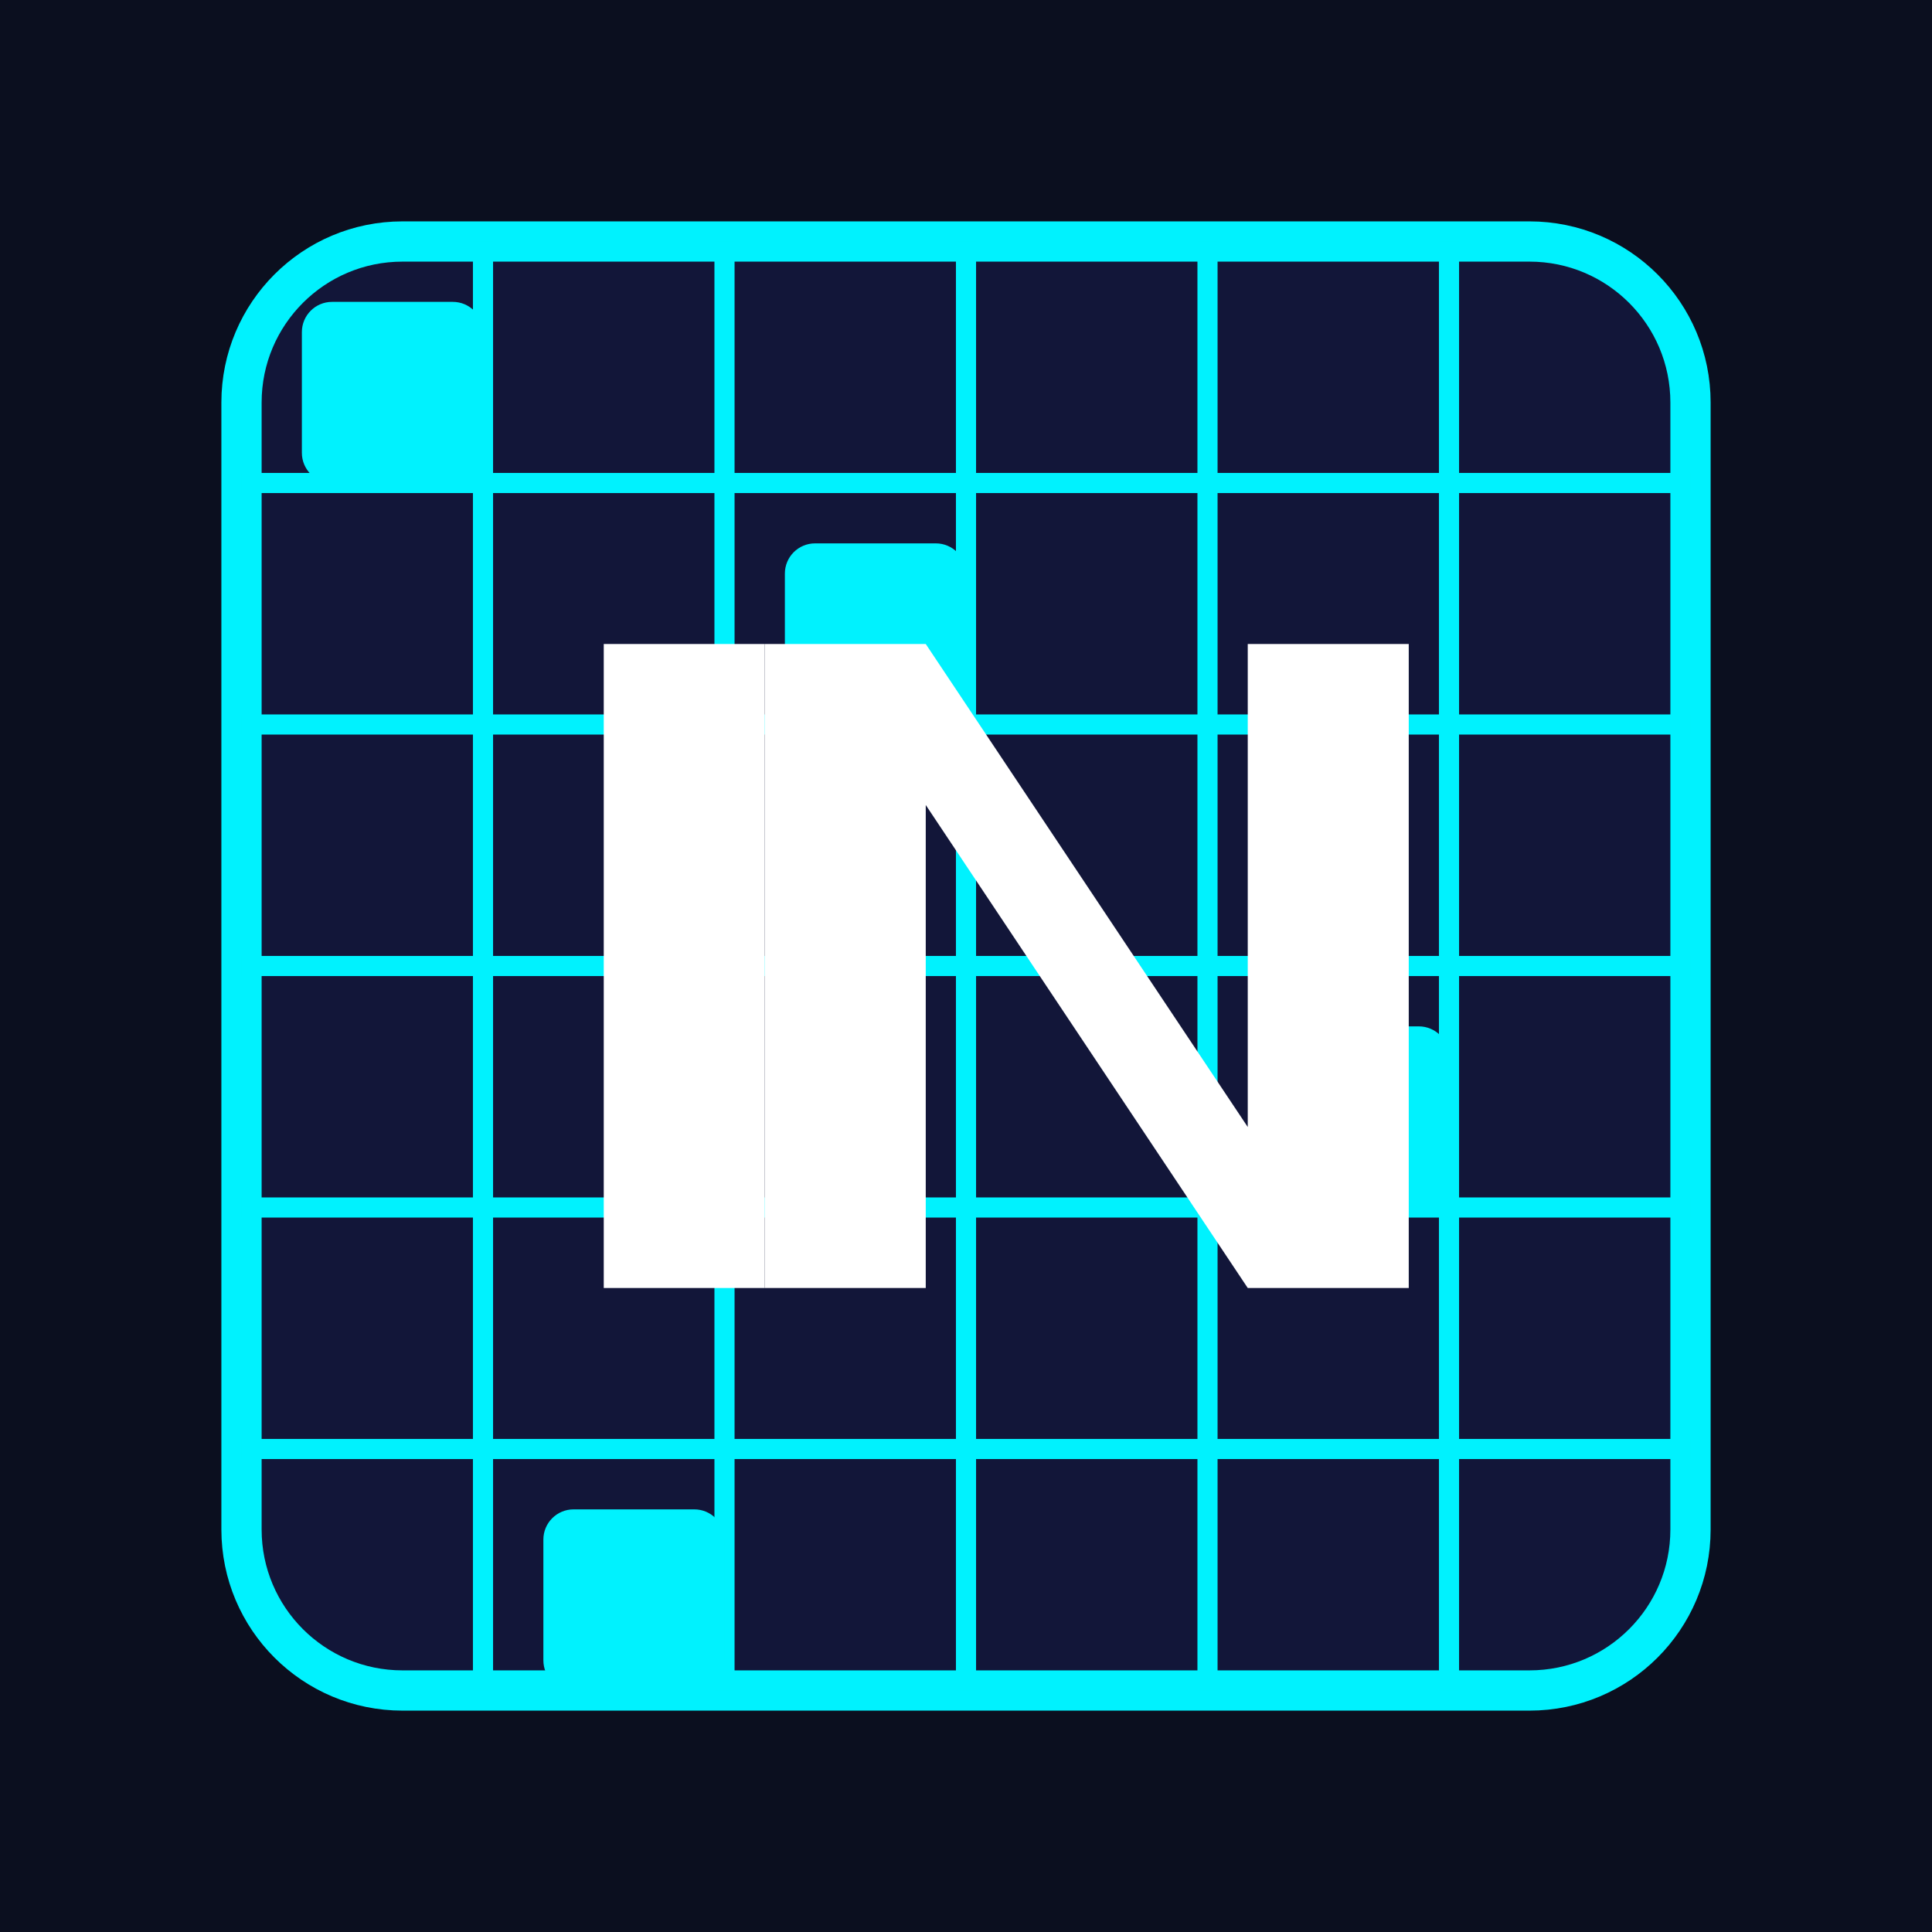
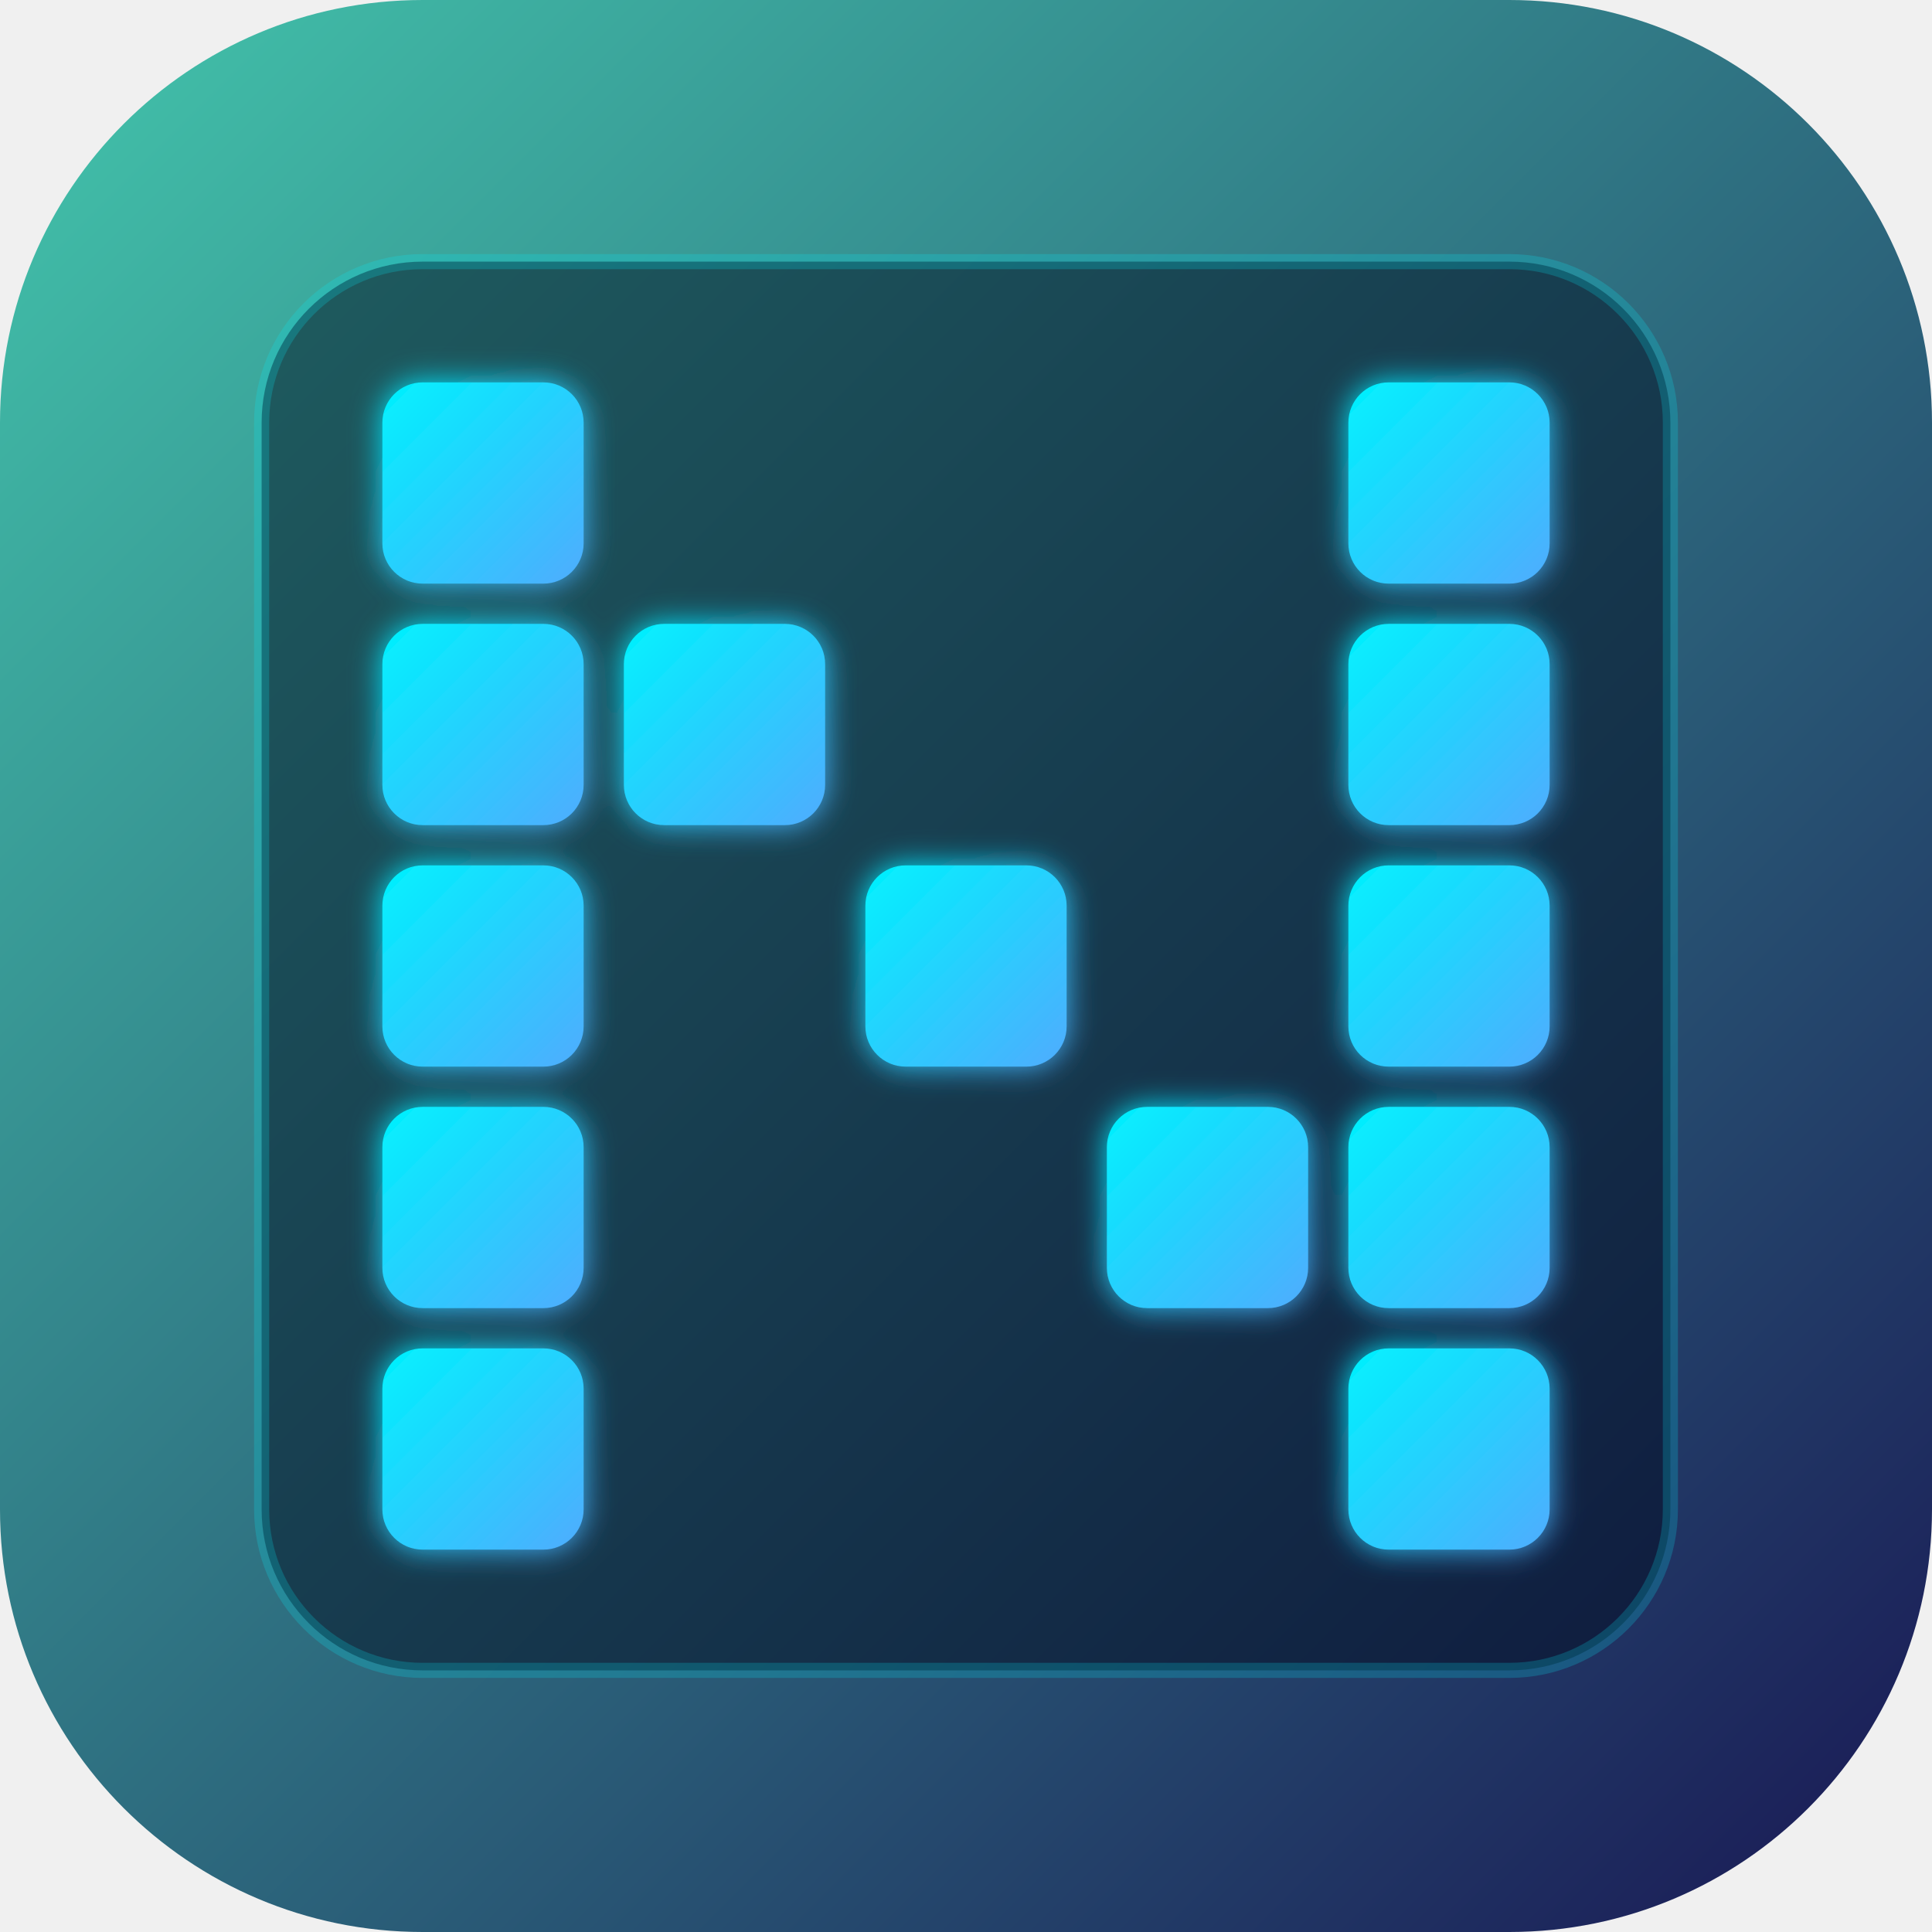
<svg xmlns="http://www.w3.org/2000/svg" width="192" height="192" viewBox="0 0 192 192">
-   <rect width="192" height="192" fill="#0b0f1f" />
-   <g transform="translate(24,24)">
-     <rect x="0" y="0" width="144" height="144" rx="16" fill="#121639" stroke="#00f2fe" stroke-width="4" />
-     <g stroke="#00f2fe" stroke-width="2">
-       <line x1="24" y1="0" x2="24" y2="144" />
-       <line x1="48" y1="0" x2="48" y2="144" />
-       <line x1="72" y1="0" x2="72" y2="144" />
-       <line x1="96" y1="0" x2="96" y2="144" />
-       <line x1="120" y1="0" x2="120" y2="144" />
-       <line x1="0" y1="24" x2="144" y2="24" />
-       <line x1="0" y1="48" x2="144" y2="48" />
-       <line x1="0" y1="72" x2="144" y2="72" />
-       <line x1="0" y1="96" x2="144" y2="96" />
-       <line x1="0" y1="120" x2="144" y2="120" />
-     </g>
-     <g fill="#00f2fe">
-       <rect x="6" y="6" width="18" height="18" rx="3" />
-       <rect x="54" y="30" width="18" height="18" rx="3" />
-       <rect x="102" y="78" width="18" height="18" rx="3" />
-       <rect x="30" y="126" width="18" height="18" rx="3" />
-     </g>
-     <g fill="#ffffff">
-       <path d="M36 40 h16 v64 h-16 z" />
-       <path d="M52 40 h16 l32 48 v-48 h16 v64 h-16 l-32 -48 v48 h-16 z" />
-     </g>
+   <defs>
+     <linearGradient id="bg" x1="0" y1="0" x2="1" y2="1">
+       <stop offset="0" stop-color="#43C6AC" />
+       <stop offset="1" stop-color="#191654" />
+     </linearGradient>
+     <linearGradient id="cell" x1="0" y1="0" x2="1" y2="1">
+       <stop offset="0" stop-color="#00f2fe" />
+       <stop offset="1" stop-color="#4facfe" />
+     </linearGradient>
+     <filter id="glow" x="-20%" y="-20%" width="140%" height="140%">
+       <feGaussianBlur stdDeviation="1.5" result="blur" />
+       <feComposite in="SourceGraphic" in2="blur" operator="over" />
+     </filter>
+   </defs>
+   <rect width="192" height="192" rx="42" fill="url(#bg)" />
+   <rect x="26" y="26" width="140" height="140" rx="16" fill="rgba(0,10,30,0.5)" stroke="rgba(0,242,254,0.2)" stroke-width="1.5" />
+   <g fill="url(#cell)" filter="url(#glow)">
+     <rect x="38" y="38" width="20" height="20" rx="4" />
+     <rect x="38" y="62" width="20" height="20" rx="4" />
+     <rect x="38" y="86" width="20" height="20" rx="4" />
+     <rect x="38" y="110" width="20" height="20" rx="4" />
+     <rect x="38" y="134" width="20" height="20" rx="4" />
+     <rect x="62" y="62" width="20" height="20" rx="4" />
+     <rect x="86" y="86" width="20" height="20" rx="4" />
+     <rect x="110" y="110" width="20" height="20" rx="4" />
+     <rect x="134" y="38" width="20" height="20" rx="4" />
+     <rect x="134" y="62" width="20" height="20" rx="4" />
+     <rect x="134" y="86" width="20" height="20" rx="4" />
+     <rect x="134" y="110" width="20" height="20" rx="4" />
+     <rect x="134" y="134" width="20" height="20" rx="4" />
  </g>
</svg>
